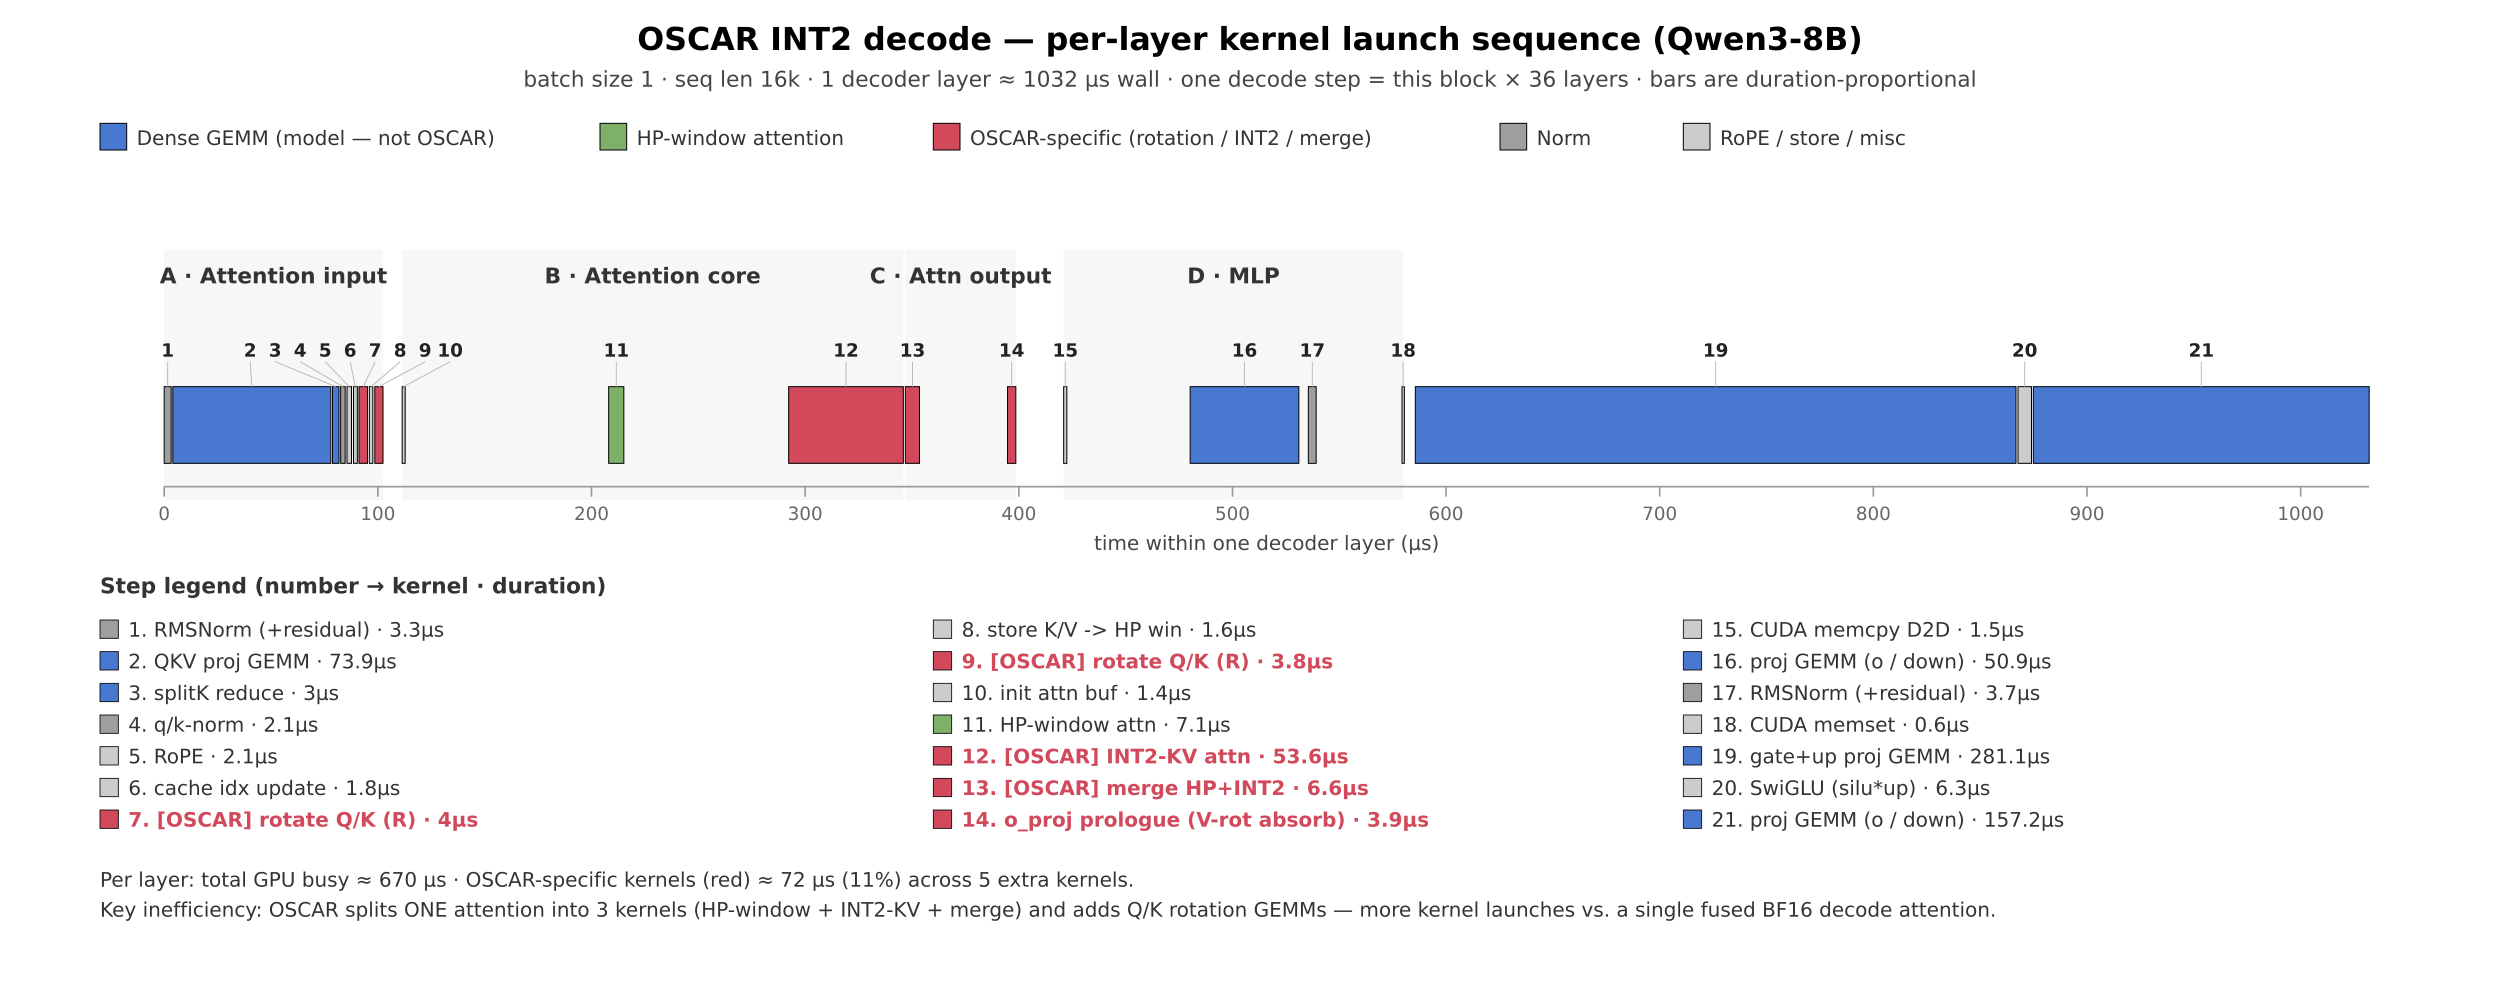
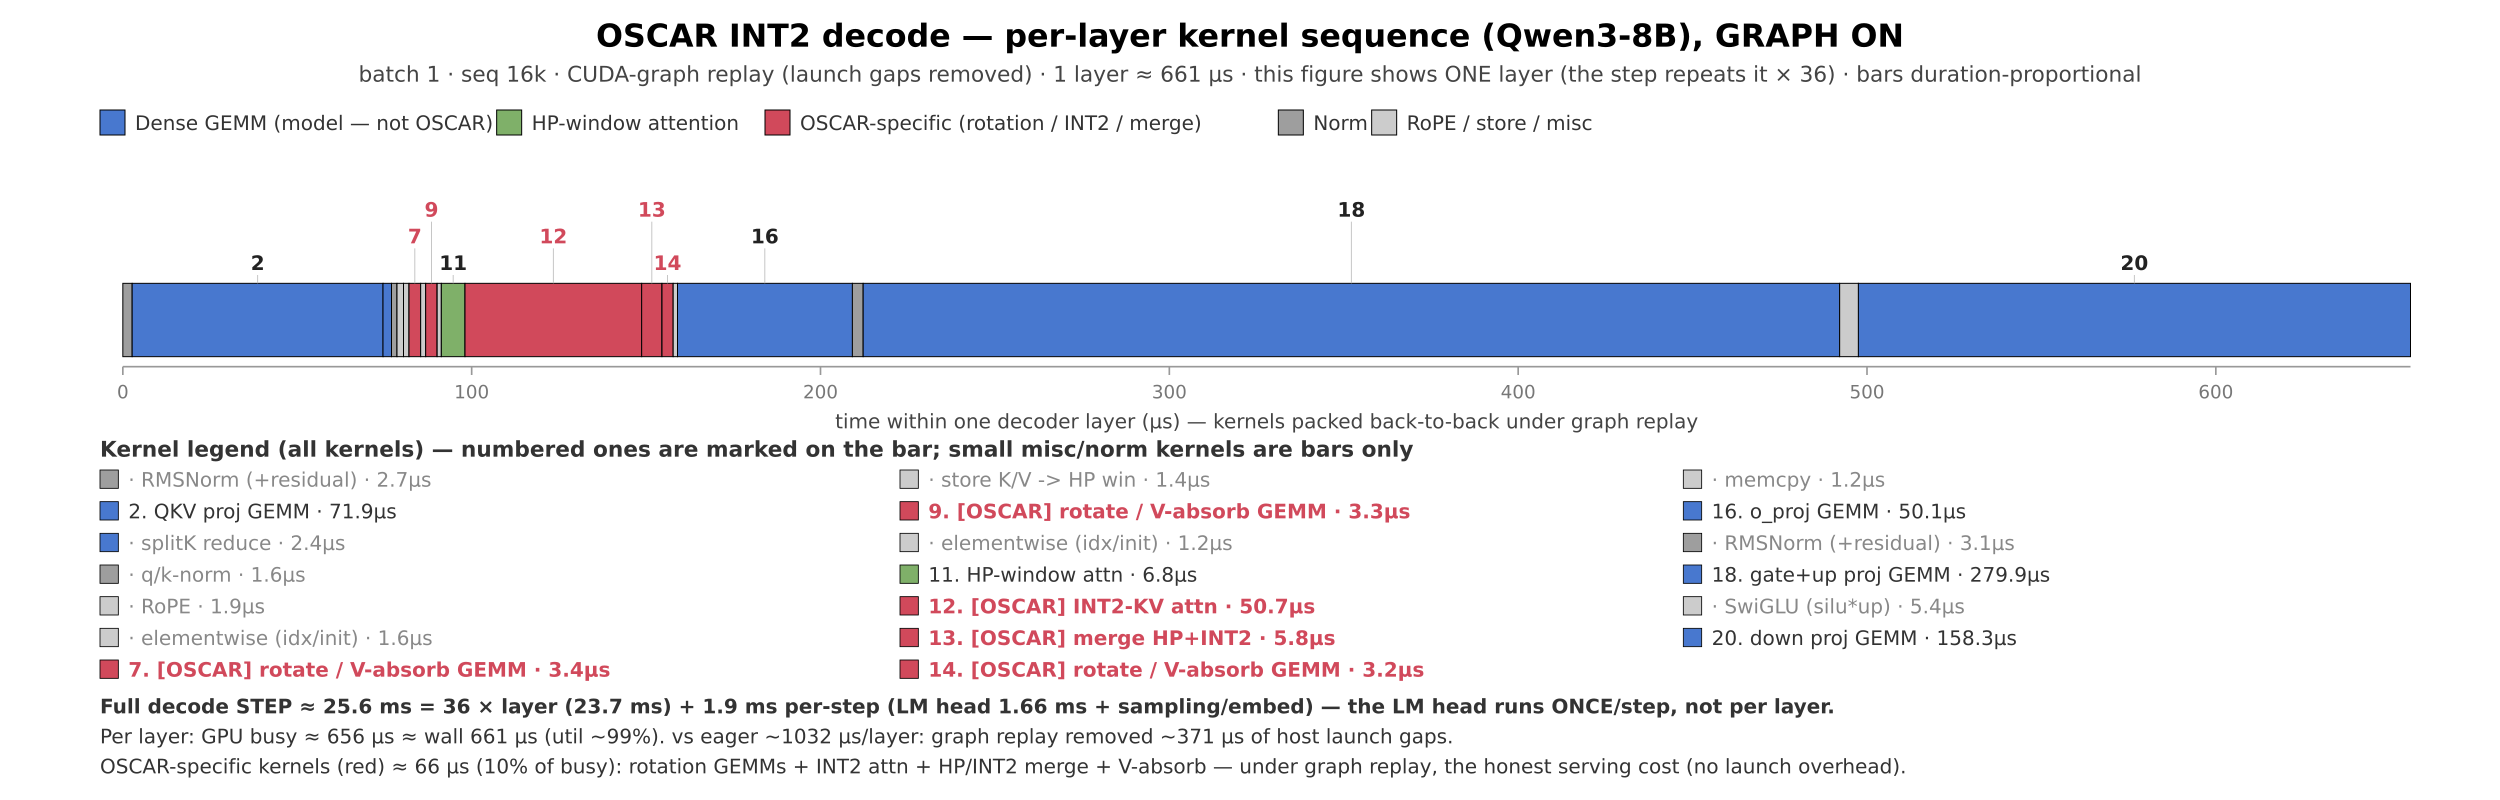
- <svg xmlns="http://www.w3.org/2000/svg" width="1500" height="600" font-family="DejaVu Sans, Arial, sans-serif" viewBox="0 0 1500 600">
-   <rect width="1500" height="600" fill="white" />
-   <text x="750.0" y="30" text-anchor="middle" font-size="19" font-weight="bold">OSCAR INT2 decode — per-layer kernel launch sequence (Qwen3-8B)</text>
-   <text x="750.0" y="52" text-anchor="middle" font-size="13" fill="#444">batch size 1 · seq len 16k · 1 decoder layer ≈ 1032 µs wall · one decode step = this block × 36 layers · bars are duration-proportional</text>
-   <rect x="60" y="74" width="16" height="16" fill="#4878cf" stroke="black" stroke-width="0.6" />
-   <text x="82" y="87" font-size="12" fill="#333">Dense GEMM (model — not OSCAR)</text>
-   <rect x="360" y="74" width="16" height="16" fill="#7fb069" stroke="black" stroke-width="0.6" />
-   <text x="382" y="87" font-size="12" fill="#333">HP-window attention</text>
-   <rect x="560" y="74" width="16" height="16" fill="#d1495b" stroke="black" stroke-width="0.6" />
-   <text x="582" y="87" font-size="12" fill="#333">OSCAR-specific (rotation / INT2 / merge)</text>
-   <rect x="900" y="74" width="16" height="16" fill="#9e9e9e" stroke="black" stroke-width="0.6" />
-   <text x="922" y="87" font-size="12" fill="#333">Norm</text>
-   <rect x="1010" y="74" width="16" height="16" fill="#cccccc" stroke="black" stroke-width="0.6" />
-   <text x="1032" y="87" font-size="12" fill="#333">RoPE / store / misc</text>
-   <rect x="98.5" y="150" width="131.4" height="150" fill="#000" opacity="0.035" />
-   <text x="164.1" y="170" text-anchor="middle" font-size="13" font-weight="bold" fill="#333">A · Attention input</text>
-   <rect x="241.3" y="150" width="300.7" height="150" fill="#000" opacity="0.035" />
-   <text x="391.6" y="170" text-anchor="middle" font-size="13" font-weight="bold" fill="#333">B · Attention core</text>
-   <rect x="543.2" y="150" width="66.3" height="150" fill="#000" opacity="0.035" />
-   <text x="576.4" y="170" text-anchor="middle" font-size="13" font-weight="bold" fill="#333">C · Attn output</text>
-   <rect x="638.2" y="150" width="203.8" height="150" fill="#000" opacity="0.035" />
-   <text x="740.1" y="170" text-anchor="middle" font-size="13" font-weight="bold" fill="#333">D · MLP</text>
-   <line x1="98.5" y1="292" x2="1421.5" y2="292" stroke="#999" stroke-width="1" />
-   <line x1="98.5" y1="292" x2="98.5" y2="298" stroke="#999" />
-   <text x="98.5" y="312" text-anchor="middle" font-size="11" fill="#666">0</text>
-   <line x1="226.7" y1="292" x2="226.7" y2="298" stroke="#999" />
-   <text x="226.7" y="312" text-anchor="middle" font-size="11" fill="#666">100</text>
-   <line x1="354.9" y1="292" x2="354.9" y2="298" stroke="#999" />
-   <text x="354.9" y="312" text-anchor="middle" font-size="11" fill="#666">200</text>
-   <line x1="483.1" y1="292" x2="483.1" y2="298" stroke="#999" />
-   <text x="483.1" y="312" text-anchor="middle" font-size="11" fill="#666">300</text>
-   <line x1="611.3" y1="292" x2="611.3" y2="298" stroke="#999" />
-   <text x="611.3" y="312" text-anchor="middle" font-size="11" fill="#666">400</text>
-   <line x1="739.5" y1="292" x2="739.5" y2="298" stroke="#999" />
-   <text x="739.5" y="312" text-anchor="middle" font-size="11" fill="#666">500</text>
-   <line x1="867.6" y1="292" x2="867.6" y2="298" stroke="#999" />
-   <text x="867.6" y="312" text-anchor="middle" font-size="11" fill="#666">600</text>
-   <line x1="995.8" y1="292" x2="995.8" y2="298" stroke="#999" />
-   <text x="995.8" y="312" text-anchor="middle" font-size="11" fill="#666">700</text>
-   <line x1="1124.0" y1="292" x2="1124.0" y2="298" stroke="#999" />
-   <text x="1124.0" y="312" text-anchor="middle" font-size="11" fill="#666">800</text>
-   <line x1="1252.2" y1="292" x2="1252.2" y2="298" stroke="#999" />
-   <text x="1252.2" y="312" text-anchor="middle" font-size="11" fill="#666">900</text>
-   <line x1="1380.4" y1="292" x2="1380.4" y2="298" stroke="#999" />
-   <text x="1380.4" y="312" text-anchor="middle" font-size="11" fill="#666">1000</text>
-   <text x="760.0" y="330" text-anchor="middle" font-size="12" fill="#444">time within one decoder layer (µs)</text>
-   <rect x="98.5" y="232" width="4.2" height="46" fill="#9e9e9e" stroke="black" stroke-width="0.6" />
-   <line x1="100.6" y1="217" x2="100.6" y2="232" stroke="#bbb" stroke-width="0.6" />
-   <text x="100.6" y="214" text-anchor="middle" font-size="11" fill="#222" font-weight="bold">1</text>
-   <rect x="103.7" y="232" width="94.8" height="46" fill="#4878cf" stroke="black" stroke-width="0.6" />
-   <line x1="150.1" y1="217" x2="151.1" y2="232" stroke="#bbb" stroke-width="0.6" />
-   <text x="150.1" y="214" text-anchor="middle" font-size="11" fill="#222" font-weight="bold">2</text>
-   <rect x="199.5" y="232" width="3.9" height="46" fill="#4878cf" stroke="black" stroke-width="0.6" />
-   <line x1="165.1" y1="217" x2="201.4" y2="232" stroke="#bbb" stroke-width="0.6" />
-   <text x="165.1" y="214" text-anchor="middle" font-size="11" fill="#222" font-weight="bold">3</text>
-   <rect x="204.4" y="232" width="2.7" height="46" fill="#9e9e9e" stroke="black" stroke-width="0.6" />
-   <line x1="180.1" y1="217" x2="205.8" y2="232" stroke="#bbb" stroke-width="0.6" />
-   <text x="180.1" y="214" text-anchor="middle" font-size="11" fill="#222" font-weight="bold">4</text>
-   <rect x="208.2" y="232" width="2.7" height="46" fill="#cccccc" stroke="black" stroke-width="0.6" />
-   <line x1="195.1" y1="217" x2="209.5" y2="232" stroke="#bbb" stroke-width="0.6" />
-   <text x="195.1" y="214" text-anchor="middle" font-size="11" fill="#222" font-weight="bold">5</text>
-   <rect x="212.1" y="232" width="2.3" height="46" fill="#cccccc" stroke="black" stroke-width="0.6" />
-   <line x1="210.1" y1="217" x2="213.2" y2="232" stroke="#bbb" stroke-width="0.6" />
-   <text x="210.1" y="214" text-anchor="middle" font-size="11" fill="#222" font-weight="bold">6</text>
-   <rect x="215.4" y="232" width="5.1" height="46" fill="#d1495b" stroke="black" stroke-width="0.6" />
-   <line x1="225.1" y1="217" x2="218.0" y2="232" stroke="#bbb" stroke-width="0.6" />
-   <text x="225.1" y="214" text-anchor="middle" font-size="11" fill="#222" font-weight="bold">7</text>
-   <rect x="221.6" y="232" width="2.1" height="46" fill="#cccccc" stroke="black" stroke-width="0.6" />
-   <line x1="240.1" y1="217" x2="222.7" y2="232" stroke="#bbb" stroke-width="0.6" />
-   <text x="240.1" y="214" text-anchor="middle" font-size="11" fill="#222" font-weight="bold">8</text>
-   <rect x="224.9" y="232" width="4.9" height="46" fill="#d1495b" stroke="black" stroke-width="0.6" />
-   <line x1="255.1" y1="217" x2="227.3" y2="232" stroke="#bbb" stroke-width="0.6" />
-   <text x="255.1" y="214" text-anchor="middle" font-size="11" fill="#222" font-weight="bold">9</text>
-   <rect x="241.3" y="232" width="1.8" height="46" fill="#cccccc" stroke="black" stroke-width="0.6" />
-   <line x1="270.1" y1="217" x2="242.2" y2="232" stroke="#bbb" stroke-width="0.6" />
-   <text x="270.1" y="214" text-anchor="middle" font-size="11" fill="#222" font-weight="bold">10</text>
-   <rect x="365.2" y="232" width="9.1" height="46" fill="#7fb069" stroke="black" stroke-width="0.6" />
-   <line x1="369.8" y1="217" x2="369.8" y2="232" stroke="#bbb" stroke-width="0.6" />
-   <text x="369.8" y="214" text-anchor="middle" font-size="11" fill="#222" font-weight="bold">11</text>
-   <rect x="473.2" y="232" width="68.8" height="46" fill="#d1495b" stroke="black" stroke-width="0.6" />
-   <line x1="507.6" y1="217" x2="507.6" y2="232" stroke="#bbb" stroke-width="0.6" />
-   <text x="507.6" y="214" text-anchor="middle" font-size="11" fill="#222" font-weight="bold">12</text>
-   <rect x="543.2" y="232" width="8.5" height="46" fill="#d1495b" stroke="black" stroke-width="0.6" />
-   <line x1="547.5" y1="217" x2="547.5" y2="232" stroke="#bbb" stroke-width="0.6" />
-   <text x="547.5" y="214" text-anchor="middle" font-size="11" fill="#222" font-weight="bold">13</text>
-   <rect x="604.5" y="232" width="5.0" height="46" fill="#d1495b" stroke="black" stroke-width="0.6" />
-   <line x1="607.0" y1="217" x2="607.0" y2="232" stroke="#bbb" stroke-width="0.6" />
-   <text x="607.0" y="214" text-anchor="middle" font-size="11" fill="#222" font-weight="bold">14</text>
-   <rect x="638.2" y="232" width="1.9" height="46" fill="#cccccc" stroke="black" stroke-width="0.6" />
-   <line x1="639.2" y1="217" x2="639.2" y2="232" stroke="#bbb" stroke-width="0.6" />
-   <text x="639.2" y="214" text-anchor="middle" font-size="11" fill="#222" font-weight="bold">15</text>
-   <rect x="714.1" y="232" width="65.2" height="46" fill="#4878cf" stroke="black" stroke-width="0.6" />
-   <line x1="746.7" y1="217" x2="746.7" y2="232" stroke="#bbb" stroke-width="0.6" />
-   <text x="746.7" y="214" text-anchor="middle" font-size="11" fill="#222" font-weight="bold">16</text>
-   <rect x="785.0" y="232" width="4.7" height="46" fill="#9e9e9e" stroke="black" stroke-width="0.6" />
-   <line x1="787.4" y1="217" x2="787.4" y2="232" stroke="#bbb" stroke-width="0.6" />
-   <text x="787.4" y="214" text-anchor="middle" font-size="11" fill="#222" font-weight="bold">17</text>
-   <rect x="841.2" y="232" width="1.4" height="46" fill="#cccccc" stroke="black" stroke-width="0.6" />
-   <line x1="841.9" y1="217" x2="841.9" y2="232" stroke="#bbb" stroke-width="0.6" />
-   <text x="841.9" y="214" text-anchor="middle" font-size="11" fill="#222" font-weight="bold">18</text>
-   <rect x="849.2" y="232" width="360.4" height="46" fill="#4878cf" stroke="black" stroke-width="0.6" />
-   <line x1="1029.4" y1="217" x2="1029.4" y2="232" stroke="#bbb" stroke-width="0.6" />
-   <text x="1029.4" y="214" text-anchor="middle" font-size="11" fill="#222" font-weight="bold">19</text>
-   <rect x="1210.8" y="232" width="8.1" height="46" fill="#cccccc" stroke="black" stroke-width="0.6" />
-   <line x1="1214.8" y1="217" x2="1214.8" y2="232" stroke="#bbb" stroke-width="0.6" />
-   <text x="1214.8" y="214" text-anchor="middle" font-size="11" fill="#222" font-weight="bold">20</text>
-   <rect x="1220.0" y="232" width="201.5" height="46" fill="#4878cf" stroke="black" stroke-width="0.6" />
-   <line x1="1320.8" y1="217" x2="1320.8" y2="232" stroke="#bbb" stroke-width="0.6" />
-   <text x="1320.8" y="214" text-anchor="middle" font-size="11" fill="#222" font-weight="bold">21</text>
-   <text x="60" y="356" font-size="13" font-weight="bold" fill="#333">Step legend  (number → kernel · duration)</text>
-   <rect x="60" y="372" width="11" height="11" fill="#9e9e9e" stroke="black" stroke-width="0.5" />
-   <text x="77" y="382" font-size="12" fill="#333">1.  RMSNorm (+residual)  ·  3.3µs</text>
-   <rect x="60" y="391" width="11" height="11" fill="#4878cf" stroke="black" stroke-width="0.5" />
-   <text x="77" y="401" font-size="12" fill="#333">2.  QKV proj GEMM  ·  73.9µs</text>
-   <rect x="60" y="410" width="11" height="11" fill="#4878cf" stroke="black" stroke-width="0.5" />
-   <text x="77" y="420" font-size="12" fill="#333">3.  splitK reduce  ·  3µs</text>
-   <rect x="60" y="429" width="11" height="11" fill="#9e9e9e" stroke="black" stroke-width="0.5" />
-   <text x="77" y="439" font-size="12" fill="#333">4.  q/k-norm  ·  2.1µs</text>
-   <rect x="60" y="448" width="11" height="11" fill="#cccccc" stroke="black" stroke-width="0.5" />
-   <text x="77" y="458" font-size="12" fill="#333">5.  RoPE  ·  2.1µs</text>
-   <rect x="60" y="467" width="11" height="11" fill="#cccccc" stroke="black" stroke-width="0.5" />
-   <text x="77" y="477" font-size="12" fill="#333">6.  cache idx update  ·  1.8µs</text>
-   <rect x="60" y="486" width="11" height="11" fill="#d1495b" stroke="black" stroke-width="0.5" />
-   <text x="77" y="496" font-size="12" fill="#d1495b" font-weight="bold">7.  [OSCAR] rotate Q/K (R)  ·  4µs</text>
-   <rect x="560" y="372" width="11" height="11" fill="#cccccc" stroke="black" stroke-width="0.5" />
-   <text x="577" y="382" font-size="12" fill="#333">8.  store K/V -&gt; HP win  ·  1.6µs</text>
-   <rect x="560" y="391" width="11" height="11" fill="#d1495b" stroke="black" stroke-width="0.5" />
-   <text x="577" y="401" font-size="12" fill="#d1495b" font-weight="bold">9.  [OSCAR] rotate Q/K (R)  ·  3.8µs</text>
-   <rect x="560" y="410" width="11" height="11" fill="#cccccc" stroke="black" stroke-width="0.5" />
-   <text x="577" y="420" font-size="12" fill="#333">10.  init attn buf  ·  1.4µs</text>
-   <rect x="560" y="429" width="11" height="11" fill="#7fb069" stroke="black" stroke-width="0.5" />
-   <text x="577" y="439" font-size="12" fill="#333">11.  HP-window attn  ·  7.1µs</text>
-   <rect x="560" y="448" width="11" height="11" fill="#d1495b" stroke="black" stroke-width="0.5" />
-   <text x="577" y="458" font-size="12" fill="#d1495b" font-weight="bold">12.  [OSCAR] INT2-KV attn  ·  53.6µs</text>
-   <rect x="560" y="467" width="11" height="11" fill="#d1495b" stroke="black" stroke-width="0.5" />
-   <text x="577" y="477" font-size="12" fill="#d1495b" font-weight="bold">13.  [OSCAR] merge HP+INT2  ·  6.6µs</text>
-   <rect x="560" y="486" width="11" height="11" fill="#d1495b" stroke="black" stroke-width="0.5" />
-   <text x="577" y="496" font-size="12" fill="#d1495b" font-weight="bold">14.  o_proj prologue (V-rot absorb)  ·  3.9µs</text>
-   <rect x="1010" y="372" width="11" height="11" fill="#cccccc" stroke="black" stroke-width="0.5" />
-   <text x="1027" y="382" font-size="12" fill="#333">15.  CUDA memcpy D2D  ·  1.5µs</text>
-   <rect x="1010" y="391" width="11" height="11" fill="#4878cf" stroke="black" stroke-width="0.5" />
-   <text x="1027" y="401" font-size="12" fill="#333">16.  proj GEMM (o / down)  ·  50.9µs</text>
-   <rect x="1010" y="410" width="11" height="11" fill="#9e9e9e" stroke="black" stroke-width="0.5" />
-   <text x="1027" y="420" font-size="12" fill="#333">17.  RMSNorm (+residual)  ·  3.7µs</text>
-   <rect x="1010" y="429" width="11" height="11" fill="#cccccc" stroke="black" stroke-width="0.5" />
-   <text x="1027" y="439" font-size="12" fill="#333">18.  CUDA memset  ·  0.6µs</text>
-   <rect x="1010" y="448" width="11" height="11" fill="#4878cf" stroke="black" stroke-width="0.5" />
-   <text x="1027" y="458" font-size="12" fill="#333">19.  gate+up proj GEMM  ·  281.1µs</text>
-   <rect x="1010" y="467" width="11" height="11" fill="#cccccc" stroke="black" stroke-width="0.5" />
-   <text x="1027" y="477" font-size="12" fill="#333">20.  SwiGLU (silu*up)  ·  6.3µs</text>
-   <rect x="1010" y="486" width="11" height="11" fill="#4878cf" stroke="black" stroke-width="0.5" />
-   <text x="1027" y="496" font-size="12" fill="#333">21.  proj GEMM (o / down)  ·  157.2µs</text>
-   <text x="60" y="532" font-size="12" fill="#333">Per layer: total GPU busy ≈ 670 µs · OSCAR-specific kernels (red) ≈ 72 µs (11%) across 5 extra kernels.</text>
-   <text x="60" y="550" font-size="12" fill="#333">Key inefficiency: OSCAR splits ONE attention into 3 kernels (HP-window + INT2-KV + merge) and adds Q/K rotation GEMMs — more kernel launches vs. a single fused BF16 decode attention.</text>
+ <svg xmlns="http://www.w3.org/2000/svg" width="1500" height="480" font-family="DejaVu Sans, Arial, sans-serif" viewBox="0 0 1500 480">
+   <rect width="1500" height="480" fill="white" />
+   <text x="750.0" y="28" text-anchor="middle" font-size="19" font-weight="bold">OSCAR INT2 decode — per-layer kernel sequence (Qwen3-8B), GRAPH ON</text>
+   <text x="750.0" y="49" text-anchor="middle" font-size="13" fill="#444">batch 1 · seq 16k · CUDA-graph replay (launch gaps removed) · 1 layer ≈ 661 µs · this figure shows ONE layer (the step repeats it × 36) · bars duration-proportional</text>
+   <rect x="60" y="66" width="15" height="15" fill="#4878cf" stroke="black" stroke-width="0.6" />
+   <text x="81" y="78" font-size="12" fill="#333">Dense GEMM (model — not OSCAR)</text>
+   <rect x="298.0" y="66" width="15" height="15" fill="#7fb069" stroke="black" stroke-width="0.6" />
+   <text x="319.0" y="78" font-size="12" fill="#333">HP-window attention</text>
+   <rect x="459.0" y="66" width="15" height="15" fill="#d1495b" stroke="black" stroke-width="0.6" />
+   <text x="480.0" y="78" font-size="12" fill="#333">OSCAR-specific (rotation / INT2 / merge)</text>
+   <rect x="767.0" y="66" width="15" height="15" fill="#9e9e9e" stroke="black" stroke-width="0.6" />
+   <text x="788.0" y="78" font-size="12" fill="#333">Norm</text>
+   <rect x="823.0" y="66" width="15" height="15" fill="#cccccc" stroke="black" stroke-width="0.6" />
+   <text x="844.0" y="78" font-size="12" fill="#333">RoPE / store / misc</text>
+   <line x1="73.7" y1="220" x2="1446.3" y2="220" stroke="#999" />
+   <line x1="73.7" y1="220" x2="73.7" y2="225" stroke="#999" />
+   <text x="73.7" y="239" text-anchor="middle" font-size="11" fill="#777">0</text>
+   <line x1="283.0" y1="220" x2="283.0" y2="225" stroke="#999" />
+   <text x="283.0" y="239" text-anchor="middle" font-size="11" fill="#777">100</text>
+   <line x1="492.3" y1="220" x2="492.3" y2="225" stroke="#999" />
+   <text x="492.3" y="239" text-anchor="middle" font-size="11" fill="#777">200</text>
+   <line x1="701.6" y1="220" x2="701.6" y2="225" stroke="#999" />
+   <text x="701.6" y="239" text-anchor="middle" font-size="11" fill="#777">300</text>
+   <line x1="910.9" y1="220" x2="910.9" y2="225" stroke="#999" />
+   <text x="910.9" y="239" text-anchor="middle" font-size="11" fill="#777">400</text>
+   <line x1="1120.2" y1="220" x2="1120.2" y2="225" stroke="#999" />
+   <text x="1120.2" y="239" text-anchor="middle" font-size="11" fill="#777">500</text>
+   <line x1="1329.5" y1="220" x2="1329.5" y2="225" stroke="#999" />
+   <text x="1329.5" y="239" text-anchor="middle" font-size="11" fill="#777">600</text>
+   <text x="760.0" y="257" text-anchor="middle" font-size="12" fill="#444">time within one decoder layer (µs) — kernels packed back-to-back under graph replay</text>
+   <rect x="73.7" y="170" width="5.6" height="44" fill="#9e9e9e" stroke="black" stroke-width="0.6" />
+   <rect x="79.3" y="170" width="150.6" height="44" fill="#4878cf" stroke="black" stroke-width="0.6" />
+   <line x1="154.6" y1="170" x2="154.6" y2="165.0" stroke="#bbb" stroke-width="0.5" />
+   <text x="154.6" y="162.0" text-anchor="middle" font-size="12" fill="#222" font-weight="bold">2</text>
+   <rect x="229.8" y="170" width="5.1" height="44" fill="#4878cf" stroke="black" stroke-width="0.6" />
+   <rect x="234.9" y="170" width="3.3" height="44" fill="#9e9e9e" stroke="black" stroke-width="0.6" />
+   <rect x="238.2" y="170" width="3.9" height="44" fill="#cccccc" stroke="black" stroke-width="0.6" />
+   <rect x="242.1" y="170" width="3.3" height="44" fill="#cccccc" stroke="black" stroke-width="0.6" />
+   <rect x="245.4" y="170" width="7.0" height="44" fill="#d1495b" stroke="black" stroke-width="0.6" />
+   <line x1="248.9" y1="170" x2="248.9" y2="149.0" stroke="#bbb" stroke-width="0.5" />
+   <text x="248.9" y="146.0" text-anchor="middle" font-size="12" fill="#d1495b" font-weight="bold">7</text>
+   <rect x="252.4" y="170" width="3.0" height="44" fill="#cccccc" stroke="black" stroke-width="0.6" />
+   <rect x="255.4" y="170" width="6.8" height="44" fill="#d1495b" stroke="black" stroke-width="0.6" />
+   <line x1="258.9" y1="170" x2="258.9" y2="133.0" stroke="#bbb" stroke-width="0.5" />
+   <text x="258.9" y="130.0" text-anchor="middle" font-size="12" fill="#d1495b" font-weight="bold">9</text>
+   <rect x="262.3" y="170" width="2.5" height="44" fill="#cccccc" stroke="black" stroke-width="0.6" />
+   <rect x="264.8" y="170" width="14.2" height="44" fill="#7fb069" stroke="black" stroke-width="0.6" />
+   <line x1="271.9" y1="170" x2="271.9" y2="165.0" stroke="#bbb" stroke-width="0.5" />
+   <text x="271.9" y="162.0" text-anchor="middle" font-size="12" fill="#222" font-weight="bold">11</text>
+   <rect x="279.0" y="170" width="106.0" height="44" fill="#d1495b" stroke="black" stroke-width="0.6" />
+   <line x1="332.0" y1="170" x2="332.0" y2="149.0" stroke="#bbb" stroke-width="0.5" />
+   <text x="332.0" y="146.0" text-anchor="middle" font-size="12" fill="#d1495b" font-weight="bold">12</text>
+   <rect x="385.0" y="170" width="12.1" height="44" fill="#d1495b" stroke="black" stroke-width="0.6" />
+   <line x1="391.1" y1="170" x2="391.1" y2="133.0" stroke="#bbb" stroke-width="0.5" />
+   <text x="391.1" y="130.0" text-anchor="middle" font-size="12" fill="#d1495b" font-weight="bold">13</text>
+   <rect x="397.2" y="170" width="6.7" height="44" fill="#d1495b" stroke="black" stroke-width="0.6" />
+   <line x1="400.5" y1="170" x2="400.5" y2="165.0" stroke="#bbb" stroke-width="0.5" />
+   <text x="400.5" y="162.0" text-anchor="middle" font-size="12" fill="#d1495b" font-weight="bold">14</text>
+   <rect x="403.9" y="170" width="2.6" height="44" fill="#cccccc" stroke="black" stroke-width="0.6" />
+   <rect x="406.5" y="170" width="105.0" height="44" fill="#4878cf" stroke="black" stroke-width="0.6" />
+   <line x1="458.9" y1="170" x2="458.9" y2="149.0" stroke="#bbb" stroke-width="0.5" />
+   <text x="458.9" y="146.0" text-anchor="middle" font-size="12" fill="#222" font-weight="bold">16</text>
+   <rect x="511.4" y="170" width="6.5" height="44" fill="#9e9e9e" stroke="black" stroke-width="0.6" />
+   <rect x="517.9" y="170" width="585.8" height="44" fill="#4878cf" stroke="black" stroke-width="0.6" />
+   <line x1="810.8" y1="170" x2="810.8" y2="133.0" stroke="#bbb" stroke-width="0.5" />
+   <text x="810.8" y="130.0" text-anchor="middle" font-size="12" fill="#222" font-weight="bold">18</text>
+   <rect x="1103.8" y="170" width="11.3" height="44" fill="#cccccc" stroke="black" stroke-width="0.6" />
+   <rect x="1115.0" y="170" width="331.3" height="44" fill="#4878cf" stroke="black" stroke-width="0.6" />
+   <line x1="1280.6" y1="170" x2="1280.6" y2="165.0" stroke="#bbb" stroke-width="0.5" />
+   <text x="1280.6" y="162.0" text-anchor="middle" font-size="12" fill="#222" font-weight="bold">20</text>
+   <text x="60" y="274" font-size="13" font-weight="bold" fill="#333">Kernel legend (all kernels) — numbered ones are marked on the bar; small misc/norm kernels are bars only</text>
+   <rect x="60" y="282" width="11" height="11" fill="#9e9e9e" stroke="black" stroke-width="0.5" />
+   <text x="77" y="292" font-size="12" fill="#888">·   RMSNorm (+residual)  ·  2.7µs</text>
+   <rect x="60" y="301" width="11" height="11" fill="#4878cf" stroke="black" stroke-width="0.5" />
+   <text x="77" y="311" font-size="12" fill="#333">2.  QKV proj GEMM  ·  71.9µs</text>
+   <rect x="60" y="320" width="11" height="11" fill="#4878cf" stroke="black" stroke-width="0.5" />
+   <text x="77" y="330" font-size="12" fill="#888">·   splitK reduce  ·  2.4µs</text>
+   <rect x="60" y="339" width="11" height="11" fill="#9e9e9e" stroke="black" stroke-width="0.5" />
+   <text x="77" y="349" font-size="12" fill="#888">·   q/k-norm  ·  1.6µs</text>
+   <rect x="60" y="358" width="11" height="11" fill="#cccccc" stroke="black" stroke-width="0.5" />
+   <text x="77" y="368" font-size="12" fill="#888">·   RoPE  ·  1.9µs</text>
+   <rect x="60" y="377" width="11" height="11" fill="#cccccc" stroke="black" stroke-width="0.5" />
+   <text x="77" y="387" font-size="12" fill="#888">·   elementwise (idx/init)  ·  1.6µs</text>
+   <rect x="60" y="396" width="11" height="11" fill="#d1495b" stroke="black" stroke-width="0.5" />
+   <text x="77" y="406" font-size="12" fill="#d1495b" font-weight="bold">7.  [OSCAR] rotate / V-absorb GEMM  ·  3.4µs</text>
+   <rect x="540" y="282" width="11" height="11" fill="#cccccc" stroke="black" stroke-width="0.5" />
+   <text x="557" y="292" font-size="12" fill="#888">·   store K/V -&gt; HP win  ·  1.4µs</text>
+   <rect x="540" y="301" width="11" height="11" fill="#d1495b" stroke="black" stroke-width="0.5" />
+   <text x="557" y="311" font-size="12" fill="#d1495b" font-weight="bold">9.  [OSCAR] rotate / V-absorb GEMM  ·  3.3µs</text>
+   <rect x="540" y="320" width="11" height="11" fill="#cccccc" stroke="black" stroke-width="0.5" />
+   <text x="557" y="330" font-size="12" fill="#888">·   elementwise (idx/init)  ·  1.2µs</text>
+   <rect x="540" y="339" width="11" height="11" fill="#7fb069" stroke="black" stroke-width="0.5" />
+   <text x="557" y="349" font-size="12" fill="#333">11.  HP-window attn  ·  6.8µs</text>
+   <rect x="540" y="358" width="11" height="11" fill="#d1495b" stroke="black" stroke-width="0.5" />
+   <text x="557" y="368" font-size="12" fill="#d1495b" font-weight="bold">12.  [OSCAR] INT2-KV attn  ·  50.7µs</text>
+   <rect x="540" y="377" width="11" height="11" fill="#d1495b" stroke="black" stroke-width="0.5" />
+   <text x="557" y="387" font-size="12" fill="#d1495b" font-weight="bold">13.  [OSCAR] merge HP+INT2  ·  5.8µs</text>
+   <rect x="540" y="396" width="11" height="11" fill="#d1495b" stroke="black" stroke-width="0.5" />
+   <text x="557" y="406" font-size="12" fill="#d1495b" font-weight="bold">14.  [OSCAR] rotate / V-absorb GEMM  ·  3.2µs</text>
+   <rect x="1010" y="282" width="11" height="11" fill="#cccccc" stroke="black" stroke-width="0.5" />
+   <text x="1027" y="292" font-size="12" fill="#888">·   memcpy  ·  1.2µs</text>
+   <rect x="1010" y="301" width="11" height="11" fill="#4878cf" stroke="black" stroke-width="0.5" />
+   <text x="1027" y="311" font-size="12" fill="#333">16.  o_proj GEMM  ·  50.1µs</text>
+   <rect x="1010" y="320" width="11" height="11" fill="#9e9e9e" stroke="black" stroke-width="0.5" />
+   <text x="1027" y="330" font-size="12" fill="#888">·   RMSNorm (+residual)  ·  3.1µs</text>
+   <rect x="1010" y="339" width="11" height="11" fill="#4878cf" stroke="black" stroke-width="0.5" />
+   <text x="1027" y="349" font-size="12" fill="#333">18.  gate+up proj GEMM  ·  279.9µs</text>
+   <rect x="1010" y="358" width="11" height="11" fill="#cccccc" stroke="black" stroke-width="0.5" />
+   <text x="1027" y="368" font-size="12" fill="#888">·   SwiGLU (silu*up)  ·  5.4µs</text>
+   <rect x="1010" y="377" width="11" height="11" fill="#4878cf" stroke="black" stroke-width="0.5" />
+   <text x="1027" y="387" font-size="12" fill="#333">20.  down proj GEMM  ·  158.3µs</text>
+   <text x="60" y="428" font-size="12" fill="#333" font-weight="bold">Full decode STEP ≈ 25.6 ms = 36 × layer (23.7 ms) + 1.9 ms per-step (LM head 1.66 ms + sampling/embed) — the LM head runs ONCE/step, not per layer.</text>
+   <text x="60" y="446" font-size="12" fill="#333">Per layer: GPU busy ≈ 656 µs ≈ wall 661 µs (util ~99%). vs eager ~1032 µs/layer: graph replay removed ~371 µs of host launch gaps.</text>
+   <text x="60" y="464" font-size="12" fill="#333">OSCAR-specific kernels (red) ≈ 66 µs (10% of busy): rotation GEMMs + INT2 attn + HP/INT2 merge + V-absorb — under graph replay, the honest serving cost (no launch overhead).</text>
</svg>
